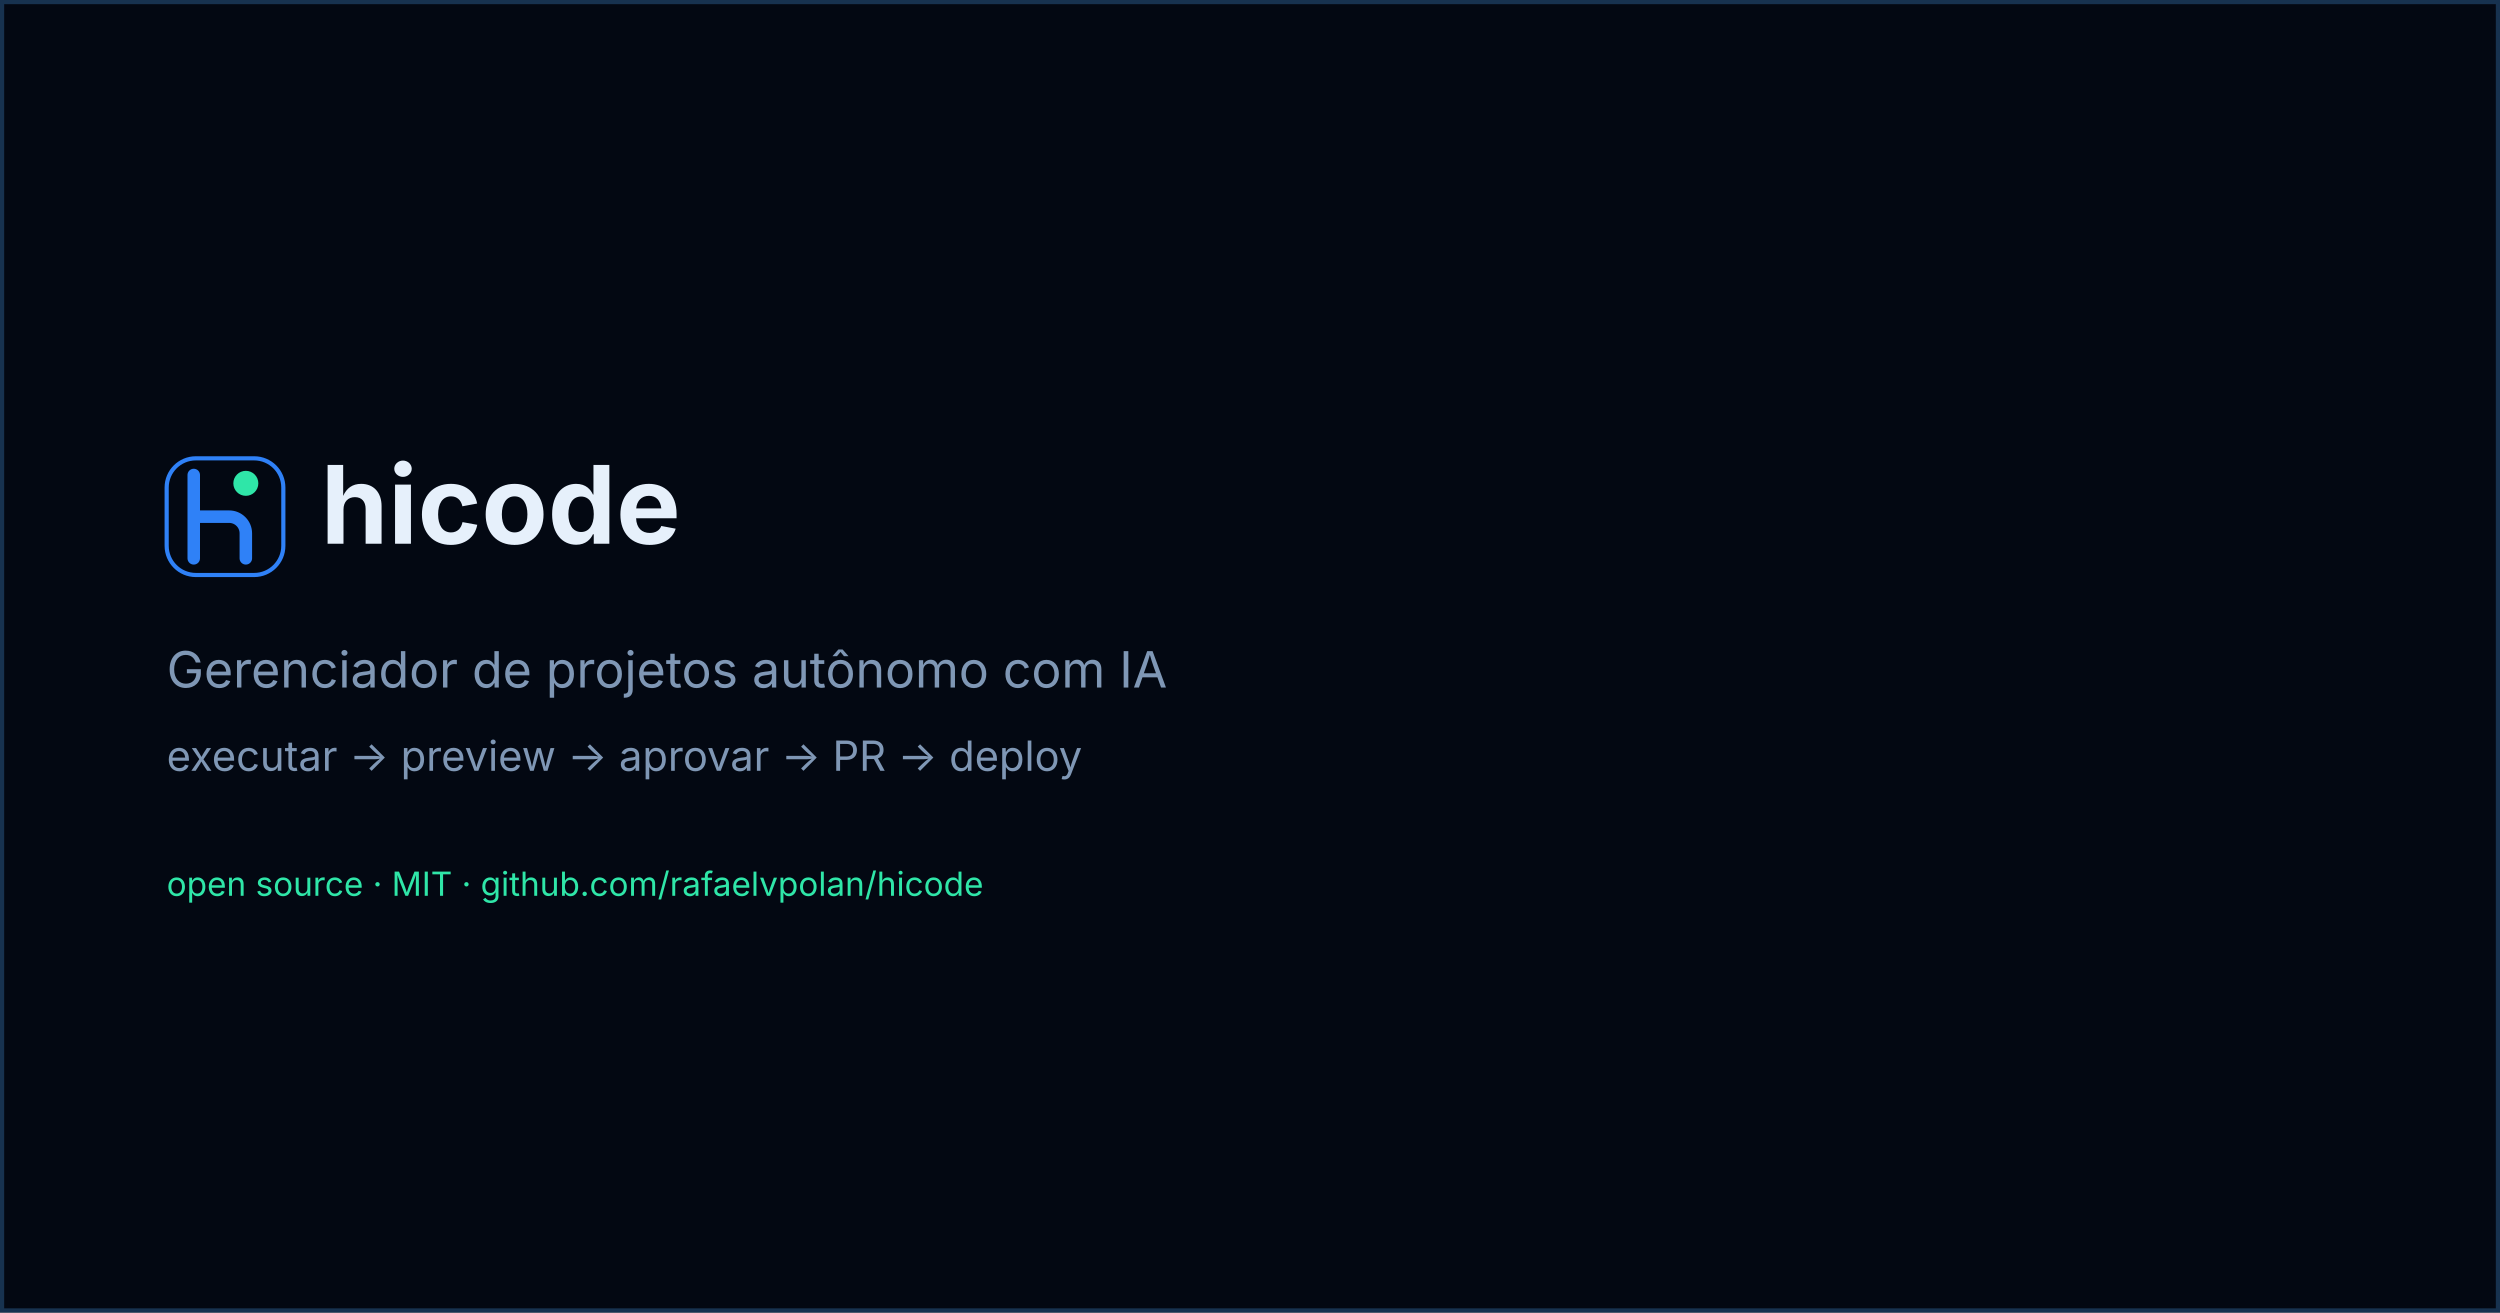
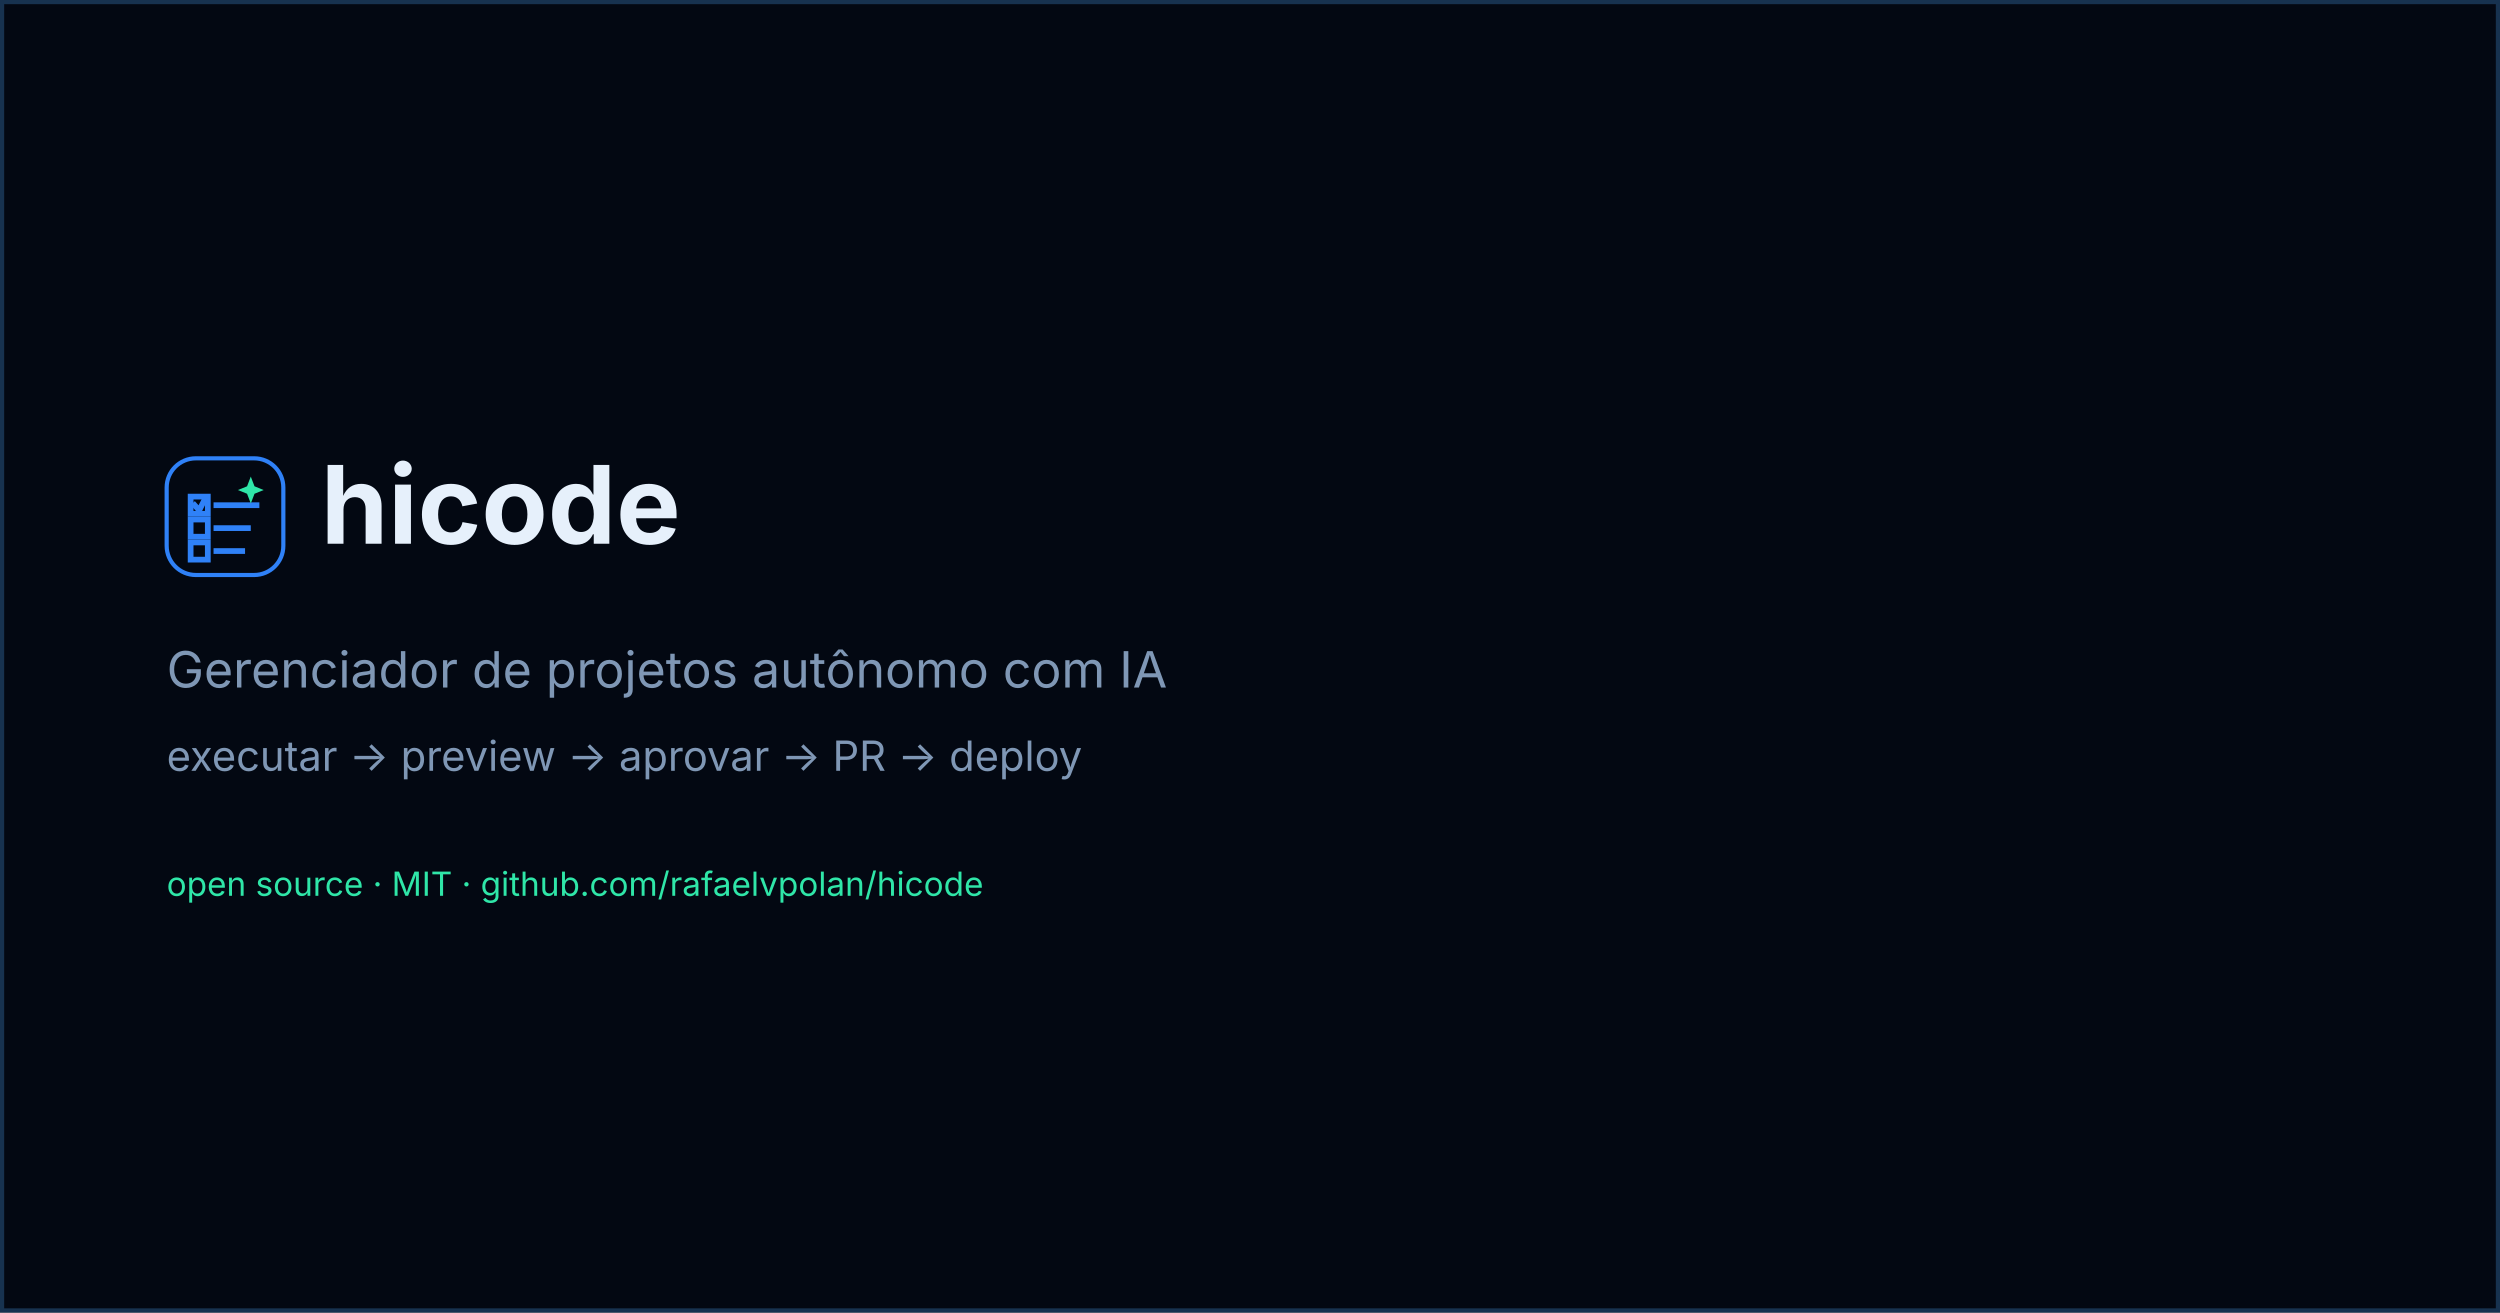
<svg xmlns="http://www.w3.org/2000/svg" width="1200" height="630" viewBox="0 0 1200 630">
  <rect width="1200" height="630" fill="#030812" />
  <rect x="1" y="1" width="1198" height="628" rx="0" fill="none" stroke="#17324f" stroke-width="2" />
  <rect x="80" y="220" width="56" height="56" rx="14" fill="#030812" stroke="#2f81f7" stroke-width="2" />
-   <path d="M93 228v40M93 248h17a8 8 0 0 1 8 8v12" fill="none" stroke="#2f81f7" stroke-width="6" stroke-linecap="round" stroke-linejoin="round" />
-   <circle cx="118" cy="232" r="6" fill="#2fe6a8" />
+   <g transform="translate(86,226) scale(1.375)" fill="none" stroke="#2f81f7" stroke-width="2" stroke-linecap="square" stroke-linejoin="miter">
+     <rect x="4" y="9" width="6" height="6" />
+     <path d="M5.4 12L7 13.8L8.8 10.2" />
+     <rect x="4" y="17" width="6" height="6" />
+     <rect x="4" y="25" width="6" height="6" />
+     <line x1="13" y1="12" x2="27" y2="12" />
+     <line x1="13" y1="20" x2="24" y2="20" />
+     <line x1="13" y1="28" x2="22" y2="28" />
+   </g>
+   <path transform="translate(86,226) scale(1.375)" d="M25 2L26.3 5.4L29.5 6.7L26.3 8L25 11.4L23.7 8L20.5 6.7L23.7 5.4Z" fill="#2fe6a8" />
  <text x="154" y="261" font-family="system-ui,-apple-system,sans-serif" font-size="52" font-weight="700" fill="#e6f0fb">hicode</text>
  <text x="80" y="330" font-family="system-ui,-apple-system,sans-serif" font-size="24" fill="#7f97b5">Gerenciador de projetos autônomo com IA</text>
  <text x="80" y="370" font-family="system-ui,-apple-system,sans-serif" font-size="20" fill="#7f97b5">executar → preview → aprovar → PR → deploy</text>
  <text x="80" y="430" font-family="system-ui,-apple-system,sans-serif" font-size="16" fill="#2fe6a8">open source · MIT · github.com/rafaelvpolan/hicode</text>
</svg>
